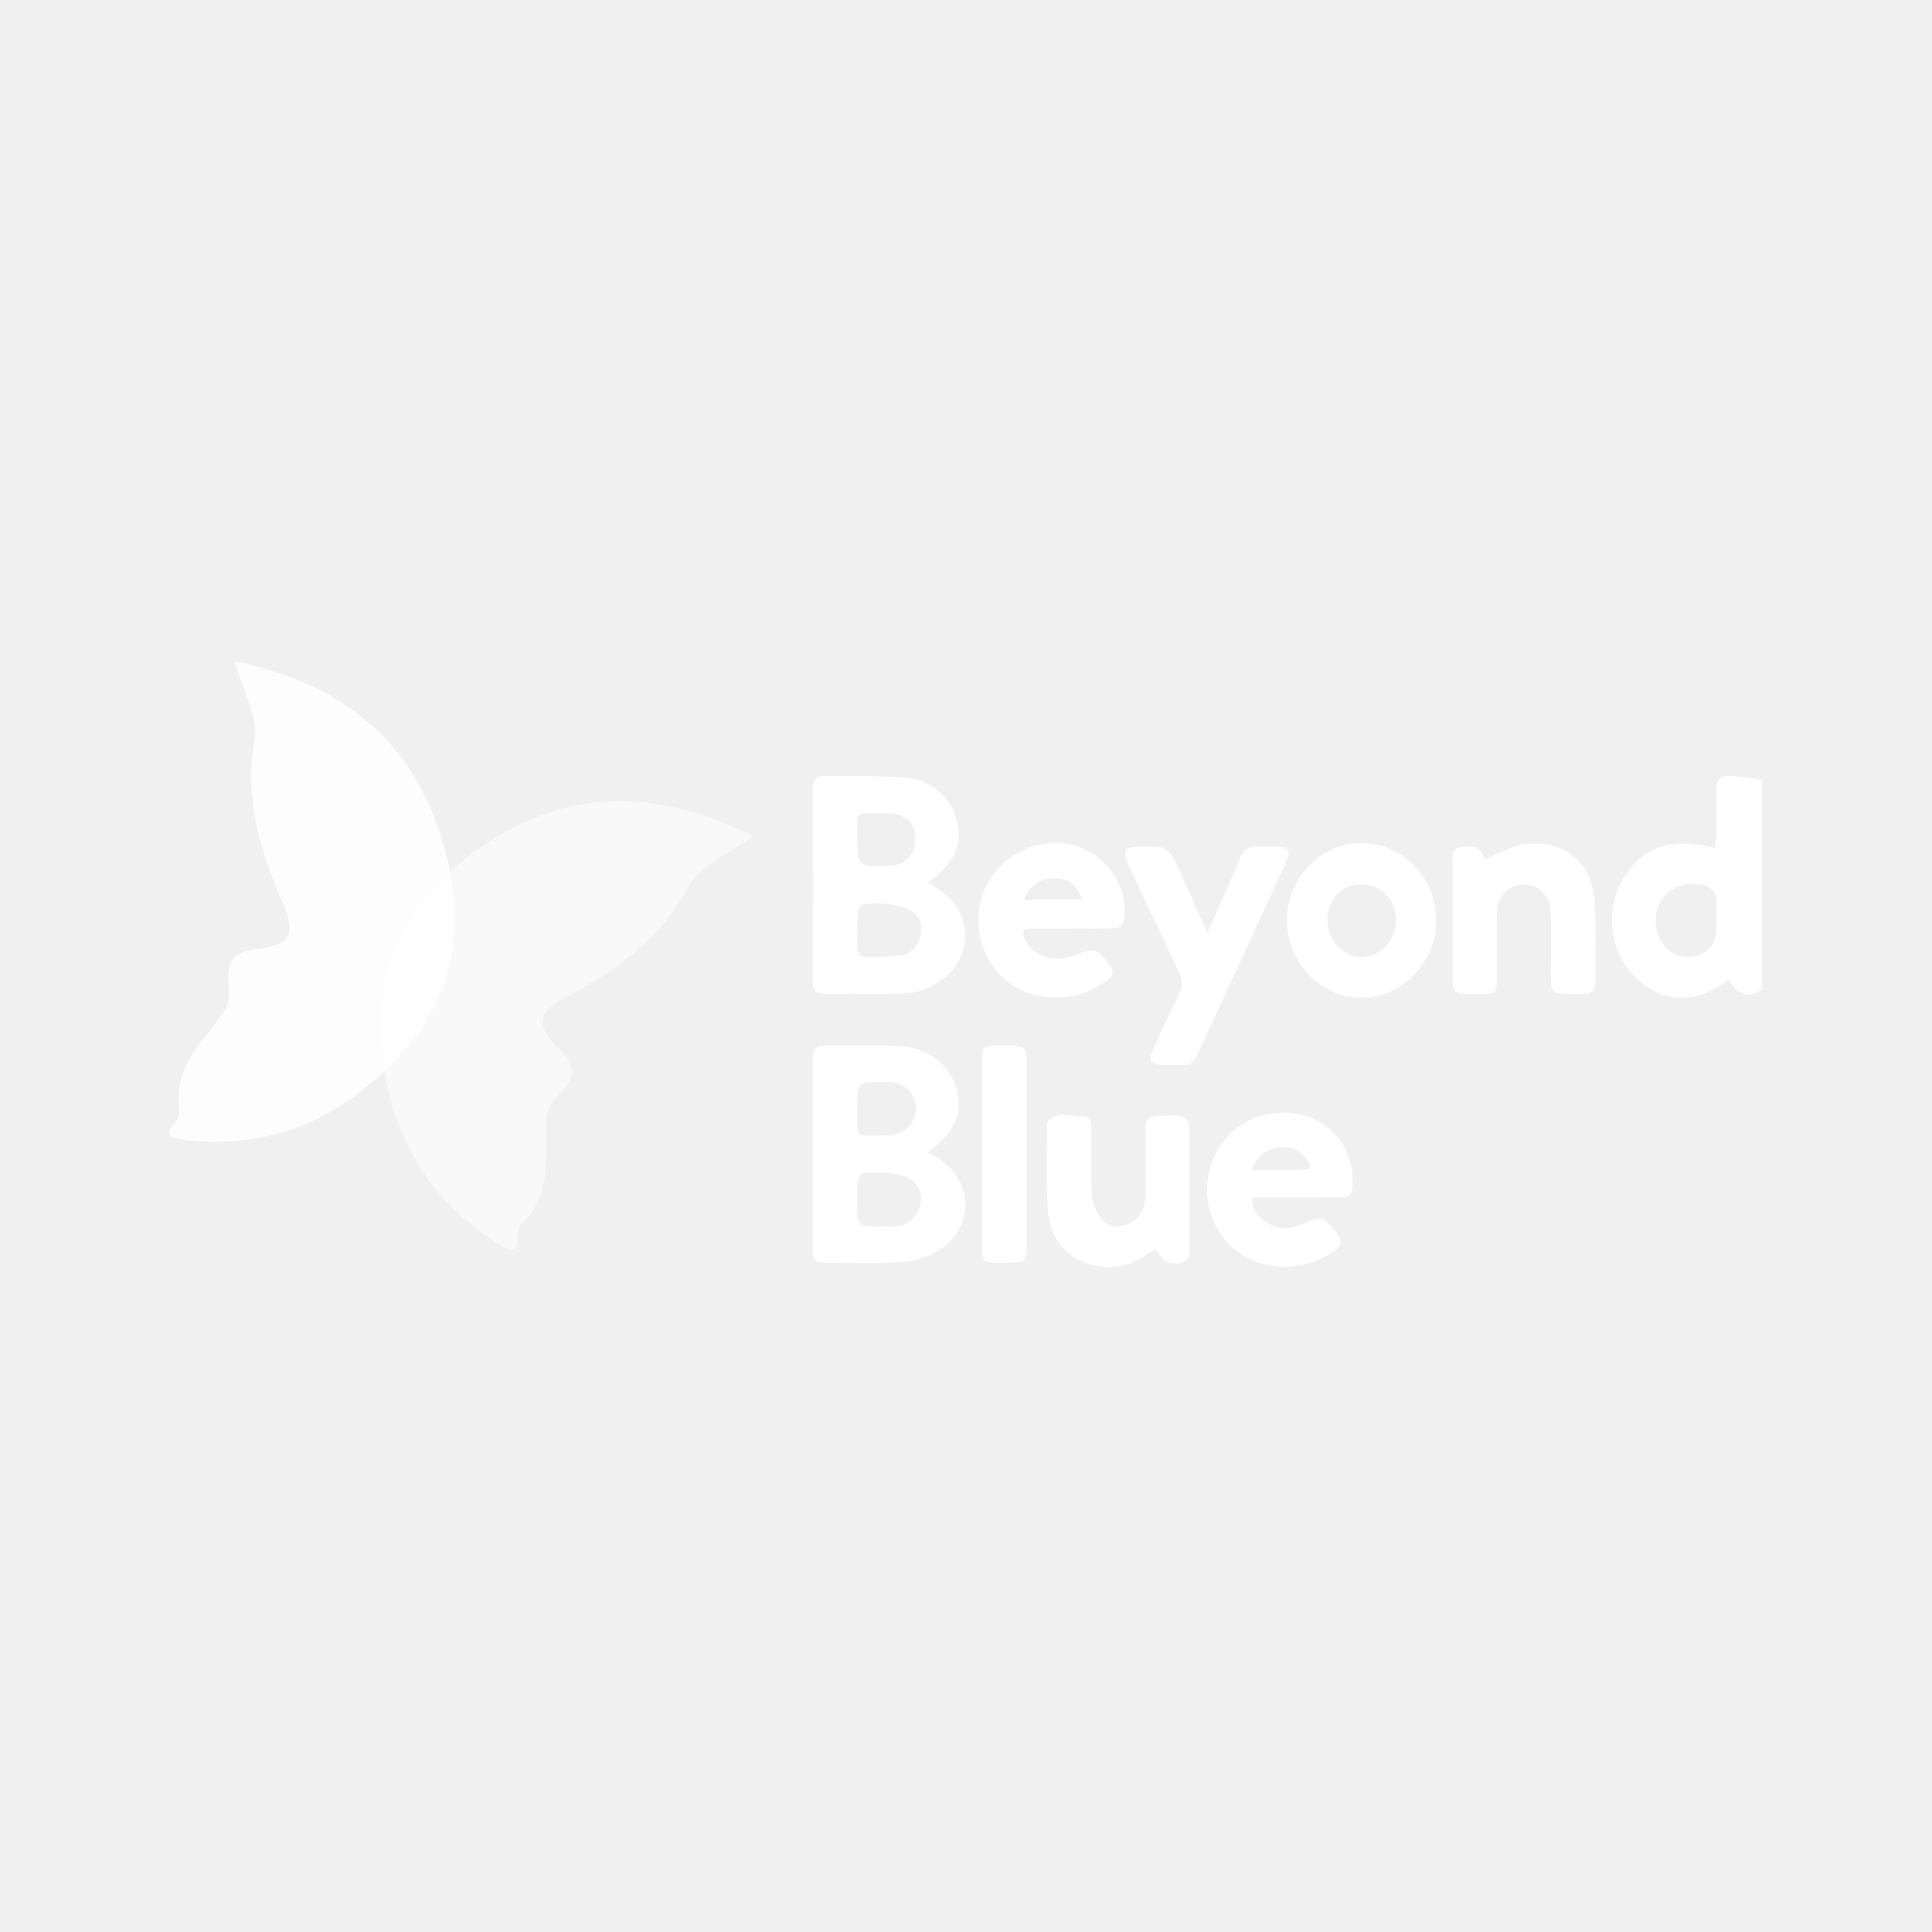
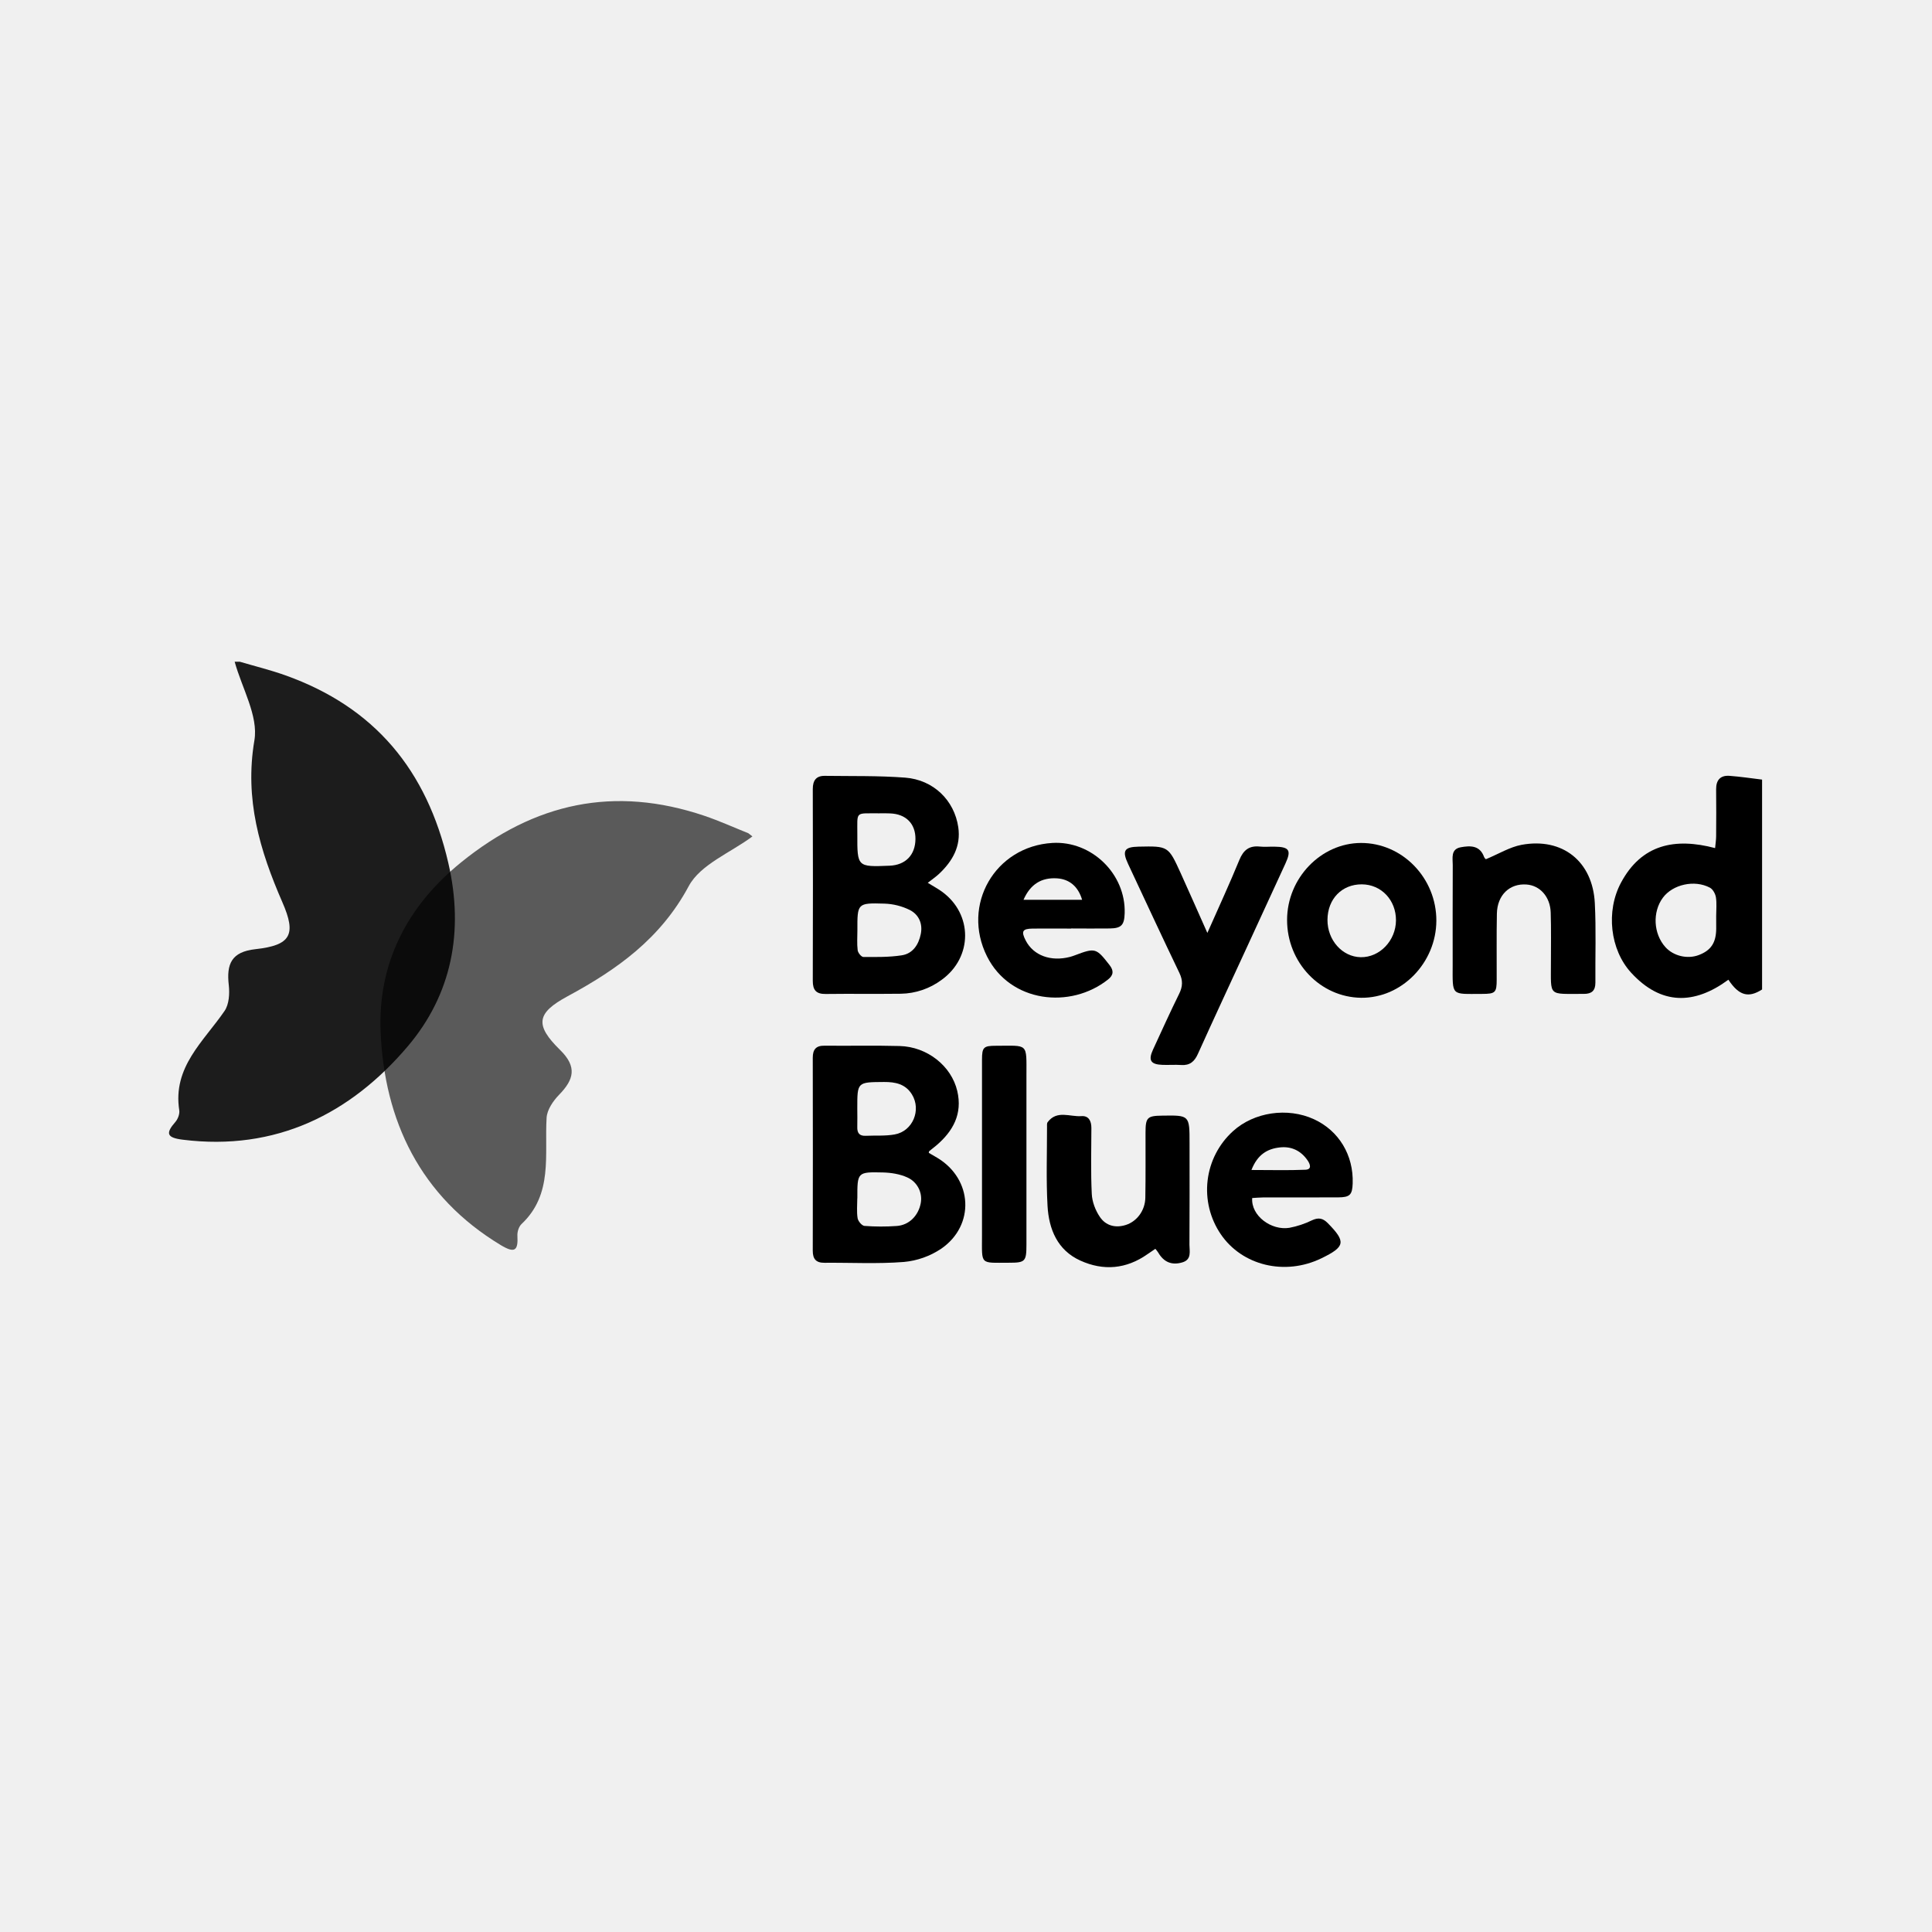
- <svg xmlns="http://www.w3.org/2000/svg" width="400" height="400" viewBox="0 0 400 400" fill="none">
-   <g clip-path="url(#clip0)">
-     <path d="M364.82 204.857C362.007 206.672 360.03 206.147 357.845 202.837C350.781 208.055 343.917 208.139 337.723 201.404C333.353 196.655 332.43 188.656 335.624 182.723C339.871 174.822 346.737 173.383 355.093 175.589C355.179 174.658 355.302 173.911 355.307 173.161C355.332 169.91 355.344 166.658 355.307 163.404C355.292 161.514 356.177 160.496 358.066 160.628C360.324 160.799 362.582 161.132 364.82 161.408V204.857ZM355.317 189.658C355.317 188.36 355.46 187.037 355.262 185.773C355.146 185.048 354.632 184.109 354.025 183.786C350.821 182.08 346.306 183.115 344.274 185.871C342.089 188.835 342.319 193.321 344.798 196.085C346.459 197.933 349.364 198.627 351.712 197.733C354.253 196.769 355.304 195.173 355.324 192.253C355.322 191.389 355.317 190.516 355.317 189.658Z" fill="white" />
-     <path d="M192.081 182.779C193.2 183.47 194.154 183.978 195.022 184.606C201.441 189.264 201.409 198.205 194.959 202.863C192.507 204.689 189.548 205.696 186.497 205.743C181.314 205.808 176.129 205.725 170.944 205.791C168.984 205.816 168.272 204.996 168.279 203.062C168.319 189.831 168.319 176.599 168.279 163.366C168.279 161.556 168.997 160.605 170.788 160.632C176.327 160.711 181.886 160.579 187.4 161.001C193.273 161.45 197.58 165.701 198.398 171.252C198.98 175.201 197.224 178.26 194.482 180.865C193.815 181.504 193.032 182.029 192.081 182.779ZM177.514 192.624C177.514 193.997 177.403 195.385 177.571 196.738C177.637 197.266 178.324 198.127 178.745 198.129C181.397 198.147 184.084 198.19 186.693 197.789C188.973 197.438 190.182 195.613 190.636 193.391C191.08 191.215 190.213 189.352 188.379 188.411C186.729 187.591 184.924 187.139 183.085 187.085C177.494 186.919 177.494 187.02 177.514 192.634V192.624ZM182.105 168.39C176.934 168.435 177.521 167.804 177.501 172.785C177.476 179.505 177.501 179.505 184.177 179.237C187.481 179.106 189.51 177.011 189.535 173.709C189.56 170.536 187.566 168.519 184.267 168.407C183.545 168.365 182.825 168.387 182.105 168.387V168.39Z" fill="white" />
-     <path d="M192.293 238.683C192.873 239.022 193.49 239.368 194.094 239.736C201.37 244.128 201.894 253.671 194.892 258.517C192.571 260.079 189.897 261.028 187.115 261.277C181.672 261.703 176.17 261.398 170.696 261.446C168.94 261.461 168.27 260.658 168.275 258.936C168.302 245.623 168.302 232.309 168.275 218.996C168.275 217.269 168.95 216.472 170.709 216.499C175.897 216.55 181.09 216.429 186.262 216.567C191.99 216.719 196.982 220.702 198.194 225.887C199.297 230.616 197.338 234.185 193.859 237.151C193.357 237.568 192.855 237.954 192.353 238.365C192.333 238.398 192.341 238.497 192.293 238.683ZM177.492 248.104C177.492 249.48 177.342 250.881 177.56 252.219C177.658 252.835 178.443 253.769 178.975 253.812C181.203 253.981 183.441 253.986 185.67 253.827C188.222 253.645 190.141 251.694 190.63 249.104C190.834 248.022 190.665 246.903 190.152 245.931C189.639 244.959 188.812 244.191 187.808 243.755C186.303 243.076 184.504 242.788 182.826 242.745C177.492 242.616 177.492 242.692 177.505 248.104H177.492ZM177.492 229.424C177.492 230.722 177.53 232.019 177.492 233.317C177.45 234.579 177.934 235.215 179.248 235.154C181.255 235.061 183.297 235.228 185.251 234.872C188.982 234.193 190.791 229.808 188.809 226.592C187.474 224.426 185.382 223.999 183.024 224.014C177.492 224.052 177.492 224.012 177.492 229.429V229.424Z" fill="white" />
-     <path d="M249.971 193.157C252.379 187.707 254.597 182.925 256.591 178.051C257.434 175.988 258.634 175.044 260.834 175.274C261.837 175.38 262.841 175.274 263.859 175.294C266.94 175.332 267.401 176.026 266.137 178.78C263.484 184.566 260.824 190.346 258.154 196.12C254.768 203.476 251.343 210.815 248.014 218.198C247.297 219.796 246.339 220.614 244.56 220.496C243.268 220.41 241.966 220.516 240.669 220.468C238.228 220.379 237.699 219.534 238.712 217.325C240.496 213.45 242.255 209.56 244.141 205.736C244.879 204.239 244.921 202.981 244.184 201.444C240.584 193.949 237.089 186.404 233.562 178.874C232.28 176.132 232.759 175.352 235.745 175.289C241.871 175.163 241.888 175.155 244.44 180.757C246.228 184.695 247.964 188.651 249.971 193.157Z" fill="white" />
-     <path d="M239.207 258.553C238.623 258.949 238.096 259.295 237.584 259.656C233.187 262.763 228.443 263.162 223.654 260.981C218.92 258.83 217.154 254.488 216.88 249.664C216.579 244.255 216.782 238.809 216.775 233.39C216.775 233.031 216.72 232.574 216.908 232.327C218.83 229.772 221.536 231.264 223.897 231.082C225.402 230.966 225.964 232.092 225.959 233.544C225.944 238.1 225.816 242.667 226.042 247.213C226.122 248.834 226.795 250.601 227.723 251.959C228.944 253.771 230.946 254.304 233.114 253.607C235.392 252.873 237.088 250.611 237.128 247.973C237.208 243.487 237.158 239.001 237.17 234.516C237.17 231.363 237.522 231.019 240.607 230.981C246.284 230.888 246.284 230.888 246.284 236.659C246.284 243.676 246.307 250.694 246.262 257.712C246.262 259.065 246.763 260.764 244.817 261.355C242.612 262.016 240.963 261.322 239.799 259.335C239.618 259.062 239.421 258.801 239.207 258.553Z" fill="white" />
-     <path d="M307.636 177.894C310.305 176.786 312.583 175.37 315.036 174.911C323.493 173.358 329.745 178.341 330.189 186.972C330.472 192.455 330.264 197.963 330.309 203.459C330.309 205.13 329.524 205.781 327.921 205.773C320.422 205.738 321.115 206.5 321.102 199.349C321.102 195.875 321.165 192.402 321.057 188.933C320.957 185.672 318.839 183.322 316.04 183.127C312.56 182.875 309.994 185.303 309.914 189.148C309.821 193.692 309.896 198.261 309.873 202.817C309.873 205.511 309.597 205.773 306.863 205.776C300.363 205.776 300.749 206.349 300.76 199.717C300.76 192.849 300.744 185.977 300.777 179.106C300.777 177.66 300.313 175.799 302.445 175.415C304.397 175.062 306.404 174.991 307.272 177.455C307.355 177.63 307.48 177.781 307.636 177.894Z" fill="white" />
-     <path d="M221.778 192.253C219.114 192.253 216.45 192.225 213.786 192.253C211.671 192.281 211.38 192.824 212.366 194.732C213.966 197.827 217.564 199.152 221.55 198.112C221.896 198.017 222.238 197.904 222.573 197.774C226.768 196.189 226.969 196.272 229.723 199.814C230.626 200.972 230.546 201.886 229.427 202.777C221.633 208.982 209.157 207.594 204.353 198.014C199.002 187.348 206.014 175.231 217.885 174.522C226.003 174.037 233.102 180.942 232.851 189.075C232.776 191.529 232.169 192.19 229.771 192.228C227.106 192.268 224.442 192.228 221.778 192.228V192.253ZM211.904 186.298H224.041C223.216 183.494 221.364 182.007 218.815 181.85C215.644 181.661 213.324 183.044 211.904 186.298Z" fill="white" />
-     <path d="M259.254 248.038C258.983 251.731 263.23 254.811 266.96 254.205C268.579 253.896 270.149 253.374 271.631 252.65C272.953 252.039 273.859 252.183 274.893 253.226C278.703 257.103 278.545 258.113 273.563 260.526C266.037 264.176 257.164 262.041 252.741 255.523C250.526 252.266 249.56 248.312 250.024 244.393C250.487 240.474 252.347 236.858 255.26 234.215C259.612 230.239 266.579 229.209 272.053 231.731C277.203 234.104 280.256 239.168 280.058 245.001C279.978 247.379 279.486 247.892 277.047 247.904C271.865 247.93 266.679 247.904 261.494 247.919C260.751 247.922 259.986 247.998 259.254 248.038ZM259.101 242.232C263.15 242.232 266.714 242.333 270.267 242.182C271.679 242.124 271.237 241.005 270.731 240.261C269.351 238.241 267.372 237.287 264.961 237.562C262.414 237.847 260.365 239.008 259.101 242.225V242.232Z" fill="white" />
-     <path d="M266.477 190.466C266.477 181.828 273.473 174.548 281.779 174.527C290.351 174.507 297.418 181.808 297.381 190.643C297.34 199.355 290.201 206.668 281.827 206.579C273.343 206.488 266.467 199.264 266.477 190.466ZM274.84 190.444C274.818 194.642 277.901 198.11 281.722 198.178C285.645 198.249 288.997 194.753 289.022 190.557C289.047 186.362 285.991 183.115 281.957 183.093C277.816 183.072 274.863 186.122 274.84 190.444Z" fill="white" />
-     <path d="M203.314 238.926C203.314 232.42 203.314 225.915 203.314 219.41C203.314 216.835 203.63 216.514 206.179 216.517C212.977 216.517 212.516 215.815 212.513 222.757C212.513 234.394 212.513 246.032 212.513 257.669C212.513 261.188 212.262 261.438 208.896 261.435C202.79 261.435 203.319 261.973 203.311 255.841C203.306 250.202 203.307 244.563 203.314 238.926Z" fill="white" />
-     <g opacity="0.88">
-       <path d="M49.635 137C52.773 137.926 55.967 138.709 59.045 139.805C77.566 146.401 88.368 159.424 92.816 178.652C96.123 192.945 93.466 205.933 84.478 216.563C72.589 230.624 57.098 238.379 37.817 235.96C34.54 235.549 34.219 234.665 36.311 232.285C36.833 231.686 37.23 230.629 37.112 229.871C35.719 220.895 42.167 215.626 46.499 209.293C47.43 207.932 47.563 205.708 47.367 203.961C46.865 199.592 47.904 197.065 52.886 196.517C60.199 195.712 61.415 193.533 58.465 186.806C53.789 176.075 50.606 165.465 52.67 153.287C53.528 148.233 50.076 142.45 48.584 137H49.635Z" fill="white" />
-     </g>
-     <g opacity="0.78">
-       <path opacity="0.8" d="M154.949 172.52C151.909 171.303 148.916 169.943 145.82 168.897C127.191 162.614 110.699 166.179 95.442 178.561C84.087 187.772 78.23 199.649 78.804 213.594C79.557 232.042 87.022 247.751 103.685 257.79C106.52 259.497 107.313 259 107.124 255.832C107.077 255.036 107.413 253.959 107.97 253.433C114.563 247.226 112.706 239.08 113.17 231.403C113.271 229.757 114.527 227.92 115.752 226.665C118.81 223.525 119.55 220.899 115.957 217.378C110.689 212.211 111.07 209.744 117.505 206.271C127.758 200.732 136.762 194.343 142.592 183.471C145.007 178.96 151.269 176.544 155.782 173.174L154.949 172.52Z" fill="white" />
-     </g>
+ <svg xmlns="http://www.w3.org/2000/svg" viewBox="0 0 400 400">
+   <path d="M364.82 204.857C362.007 206.672 360.03 206.147 357.845 202.837C350.781 208.055 343.917 208.139 337.723 201.404C333.353 196.655 332.43 188.656 335.624 182.723C339.871 174.822 346.737 173.383 355.093 175.589C355.179 174.658 355.302 173.911 355.307 173.161C355.332 169.91 355.344 166.658 355.307 163.404C355.292 161.514 356.177 160.496 358.066 160.628C360.324 160.799 362.582 161.132 364.82 161.408V204.857ZM355.317 189.658C355.317 188.36 355.46 187.037 355.262 185.773C355.146 185.048 354.632 184.109 354.025 183.786C350.821 182.08 346.306 183.115 344.274 185.871C342.089 188.835 342.319 193.321 344.798 196.085C346.459 197.933 349.364 198.627 351.712 197.733C354.253 196.769 355.304 195.173 355.324 192.253C355.322 191.389 355.317 190.516 355.317 189.658Z" />
+   <path d="M192.081 182.779C193.2 183.47 194.154 183.978 195.022 184.606C201.441 189.264 201.409 198.205 194.959 202.863C192.507 204.689 189.548 205.696 186.497 205.743C181.314 205.808 176.129 205.725 170.944 205.791C168.984 205.816 168.272 204.996 168.279 203.062C168.319 189.831 168.319 176.599 168.279 163.366C168.279 161.556 168.997 160.605 170.788 160.632C176.327 160.711 181.886 160.579 187.4 161.001C193.273 161.45 197.58 165.701 198.398 171.252C198.98 175.201 197.224 178.26 194.482 180.865C193.815 181.504 193.032 182.029 192.081 182.779ZM177.514 192.624C177.514 193.997 177.403 195.385 177.571 196.738C177.637 197.266 178.324 198.127 178.745 198.129C181.397 198.147 184.084 198.19 186.693 197.789C188.973 197.438 190.182 195.613 190.636 193.391C191.08 191.215 190.213 189.352 188.379 188.411C186.729 187.591 184.924 187.139 183.085 187.085C177.494 186.919 177.494 187.02 177.514 192.634V192.624ZM182.105 168.39C176.934 168.435 177.521 167.804 177.501 172.785C177.476 179.505 177.501 179.505 184.177 179.237C187.481 179.106 189.51 177.011 189.535 173.709C189.56 170.536 187.566 168.519 184.267 168.407C183.545 168.365 182.825 168.387 182.105 168.387V168.39Z" />
+   <path d="M192.293 238.683C192.873 239.022 193.49 239.368 194.094 239.736C201.37 244.128 201.894 253.671 194.892 258.517C192.571 260.079 189.897 261.028 187.115 261.277C181.672 261.703 176.17 261.398 170.696 261.446C168.94 261.461 168.27 260.658 168.275 258.936C168.302 245.623 168.302 232.309 168.275 218.996C168.275 217.269 168.95 216.472 170.709 216.499C175.897 216.55 181.09 216.429 186.262 216.567C191.99 216.719 196.982 220.702 198.194 225.887C199.297 230.616 197.338 234.185 193.859 237.151C193.357 237.568 192.855 237.954 192.353 238.365C192.333 238.398 192.341 238.497 192.293 238.683ZM177.492 248.104C177.492 249.48 177.342 250.881 177.56 252.219C177.658 252.835 178.443 253.769 178.975 253.812C181.203 253.981 183.441 253.986 185.67 253.827C188.222 253.645 190.141 251.694 190.63 249.104C190.834 248.022 190.665 246.903 190.152 245.931C189.639 244.959 188.812 244.191 187.808 243.755C186.303 243.076 184.504 242.788 182.826 242.745C177.492 242.616 177.492 242.692 177.505 248.104H177.492ZM177.492 229.424C177.492 230.722 177.53 232.019 177.492 233.317C177.45 234.579 177.934 235.215 179.248 235.154C181.255 235.061 183.297 235.228 185.251 234.872C188.982 234.193 190.791 229.808 188.809 226.592C187.474 224.426 185.382 223.999 183.024 224.014C177.492 224.052 177.492 224.012 177.492 229.429V229.424Z" />
+   <path d="M249.971 193.157C252.379 187.707 254.597 182.925 256.591 178.051C257.434 175.988 258.634 175.044 260.834 175.274C261.837 175.38 262.841 175.274 263.859 175.294C266.94 175.332 267.401 176.026 266.137 178.78C263.484 184.566 260.824 190.346 258.154 196.12C254.768 203.476 251.343 210.815 248.014 218.198C247.297 219.796 246.339 220.614 244.56 220.496C243.268 220.41 241.966 220.516 240.669 220.468C238.228 220.379 237.699 219.534 238.712 217.325C240.496 213.45 242.255 209.56 244.141 205.736C244.879 204.239 244.921 202.981 244.184 201.444C240.584 193.949 237.089 186.404 233.562 178.874C232.28 176.132 232.759 175.352 235.745 175.289C241.871 175.163 241.888 175.155 244.44 180.757C246.228 184.695 247.964 188.651 249.971 193.157Z" />
+   <path d="M239.207 258.553C238.623 258.949 238.096 259.295 237.584 259.656C233.187 262.763 228.443 263.162 223.654 260.981C218.92 258.83 217.154 254.488 216.88 249.664C216.579 244.255 216.782 238.809 216.775 233.39C216.775 233.031 216.72 232.574 216.908 232.327C218.83 229.772 221.536 231.264 223.897 231.082C225.402 230.966 225.964 232.092 225.959 233.544C225.944 238.1 225.816 242.667 226.042 247.213C226.122 248.834 226.795 250.601 227.723 251.959C228.944 253.771 230.946 254.304 233.114 253.607C235.392 252.873 237.088 250.611 237.128 247.973C237.208 243.487 237.158 239.001 237.17 234.516C237.17 231.363 237.522 231.019 240.607 230.981C246.284 230.888 246.284 230.888 246.284 236.659C246.284 243.676 246.307 250.694 246.262 257.712C246.262 259.065 246.763 260.764 244.817 261.355C242.612 262.016 240.963 261.322 239.799 259.335C239.618 259.062 239.421 258.801 239.207 258.553Z" />
+   <path d="M307.636 177.894C310.305 176.786 312.583 175.37 315.036 174.911C323.493 173.358 329.745 178.341 330.189 186.972C330.472 192.455 330.264 197.963 330.309 203.459C330.309 205.13 329.524 205.781 327.921 205.773C320.422 205.738 321.115 206.5 321.102 199.349C321.102 195.875 321.165 192.402 321.057 188.933C320.957 185.672 318.839 183.322 316.04 183.127C312.56 182.875 309.994 185.303 309.914 189.148C309.821 193.692 309.896 198.261 309.873 202.817C309.873 205.511 309.597 205.773 306.863 205.776C300.363 205.776 300.749 206.349 300.76 199.717C300.76 192.849 300.744 185.977 300.777 179.106C300.777 177.66 300.313 175.799 302.445 175.415C304.397 175.062 306.404 174.991 307.272 177.455C307.355 177.63 307.48 177.781 307.636 177.894Z" />
+   <path d="M221.778 192.253C219.114 192.253 216.45 192.225 213.786 192.253C211.671 192.281 211.38 192.824 212.366 194.732C213.966 197.827 217.564 199.152 221.55 198.112C221.896 198.017 222.238 197.904 222.573 197.774C226.768 196.189 226.969 196.272 229.723 199.814C230.626 200.972 230.546 201.886 229.427 202.777C221.633 208.982 209.157 207.594 204.353 198.014C199.002 187.348 206.014 175.231 217.885 174.522C226.003 174.037 233.102 180.942 232.851 189.075C232.776 191.529 232.169 192.19 229.771 192.228C227.106 192.268 224.442 192.228 221.778 192.228V192.253ZM211.904 186.298H224.041C223.216 183.494 221.364 182.007 218.815 181.85C215.644 181.661 213.324 183.044 211.904 186.298Z" />
+   <path d="M259.254 248.038C258.983 251.731 263.23 254.811 266.96 254.205C268.579 253.896 270.149 253.374 271.631 252.65C272.953 252.039 273.859 252.183 274.893 253.226C278.703 257.103 278.545 258.113 273.563 260.526C266.037 264.176 257.164 262.041 252.741 255.523C250.526 252.266 249.56 248.312 250.024 244.393C250.487 240.474 252.347 236.858 255.26 234.215C259.612 230.239 266.579 229.209 272.053 231.731C277.203 234.104 280.256 239.168 280.058 245.001C279.978 247.379 279.486 247.892 277.047 247.904C271.865 247.93 266.679 247.904 261.494 247.919C260.751 247.922 259.986 247.998 259.254 248.038ZM259.101 242.232C263.15 242.232 266.714 242.333 270.267 242.182C271.679 242.124 271.237 241.005 270.731 240.261C269.351 238.241 267.372 237.287 264.961 237.562C262.414 237.847 260.365 239.008 259.101 242.225V242.232Z" />
+   <path d="M266.477 190.466C266.477 181.828 273.473 174.548 281.779 174.527C290.351 174.507 297.418 181.808 297.381 190.643C297.34 199.355 290.201 206.668 281.827 206.579C273.343 206.488 266.467 199.264 266.477 190.466ZM274.84 190.444C274.818 194.642 277.901 198.11 281.722 198.178C285.645 198.249 288.997 194.753 289.022 190.557C289.047 186.362 285.991 183.115 281.957 183.093C277.816 183.072 274.863 186.122 274.84 190.444Z" />
+   <path d="M203.314 238.926C203.314 232.42 203.314 225.915 203.314 219.41C203.314 216.835 203.63 216.514 206.179 216.517C212.977 216.517 212.516 215.815 212.513 222.757C212.513 234.394 212.513 246.032 212.513 257.669C212.513 261.188 212.262 261.438 208.896 261.435C202.79 261.435 203.319 261.973 203.311 255.841C203.306 250.202 203.307 244.563 203.314 238.926Z" />
+   <g opacity="0.88">
+     <path d="M49.635 137C52.773 137.926 55.967 138.709 59.045 139.805C77.566 146.401 88.368 159.424 92.816 178.652C96.123 192.945 93.466 205.933 84.478 216.563C72.589 230.624 57.098 238.379 37.817 235.96C34.54 235.549 34.219 234.665 36.311 232.285C36.833 231.686 37.23 230.629 37.112 229.871C35.719 220.895 42.167 215.626 46.499 209.293C47.43 207.932 47.563 205.708 47.367 203.961C46.865 199.592 47.904 197.065 52.886 196.517C60.199 195.712 61.415 193.533 58.465 186.806C53.789 176.075 50.606 165.465 52.67 153.287C53.528 148.233 50.076 142.45 48.584 137H49.635Z" />
  </g>
-   <defs>
-     <clipPath id="clip0">
-       <rect width="329.817" height="125.355" fill="white" transform="translate(35 137)" />
-     </clipPath>
-   </defs>
+   <g opacity="0.78">
+     <path opacity="0.8" d="M154.949 172.52C151.909 171.303 148.916 169.943 145.82 168.897C127.191 162.614 110.699 166.179 95.442 178.561C84.087 187.772 78.23 199.649 78.804 213.594C79.557 232.042 87.022 247.751 103.685 257.79C106.52 259.497 107.313 259 107.124 255.832C107.077 255.036 107.413 253.959 107.97 253.433C114.563 247.226 112.706 239.08 113.17 231.403C113.271 229.757 114.527 227.92 115.752 226.665C118.81 223.525 119.55 220.899 115.957 217.378C110.689 212.211 111.07 209.744 117.505 206.271C127.758 200.732 136.762 194.343 142.592 183.471C145.007 178.96 151.269 176.544 155.782 173.174L154.949 172.52Z" />
+   </g>
</svg>
